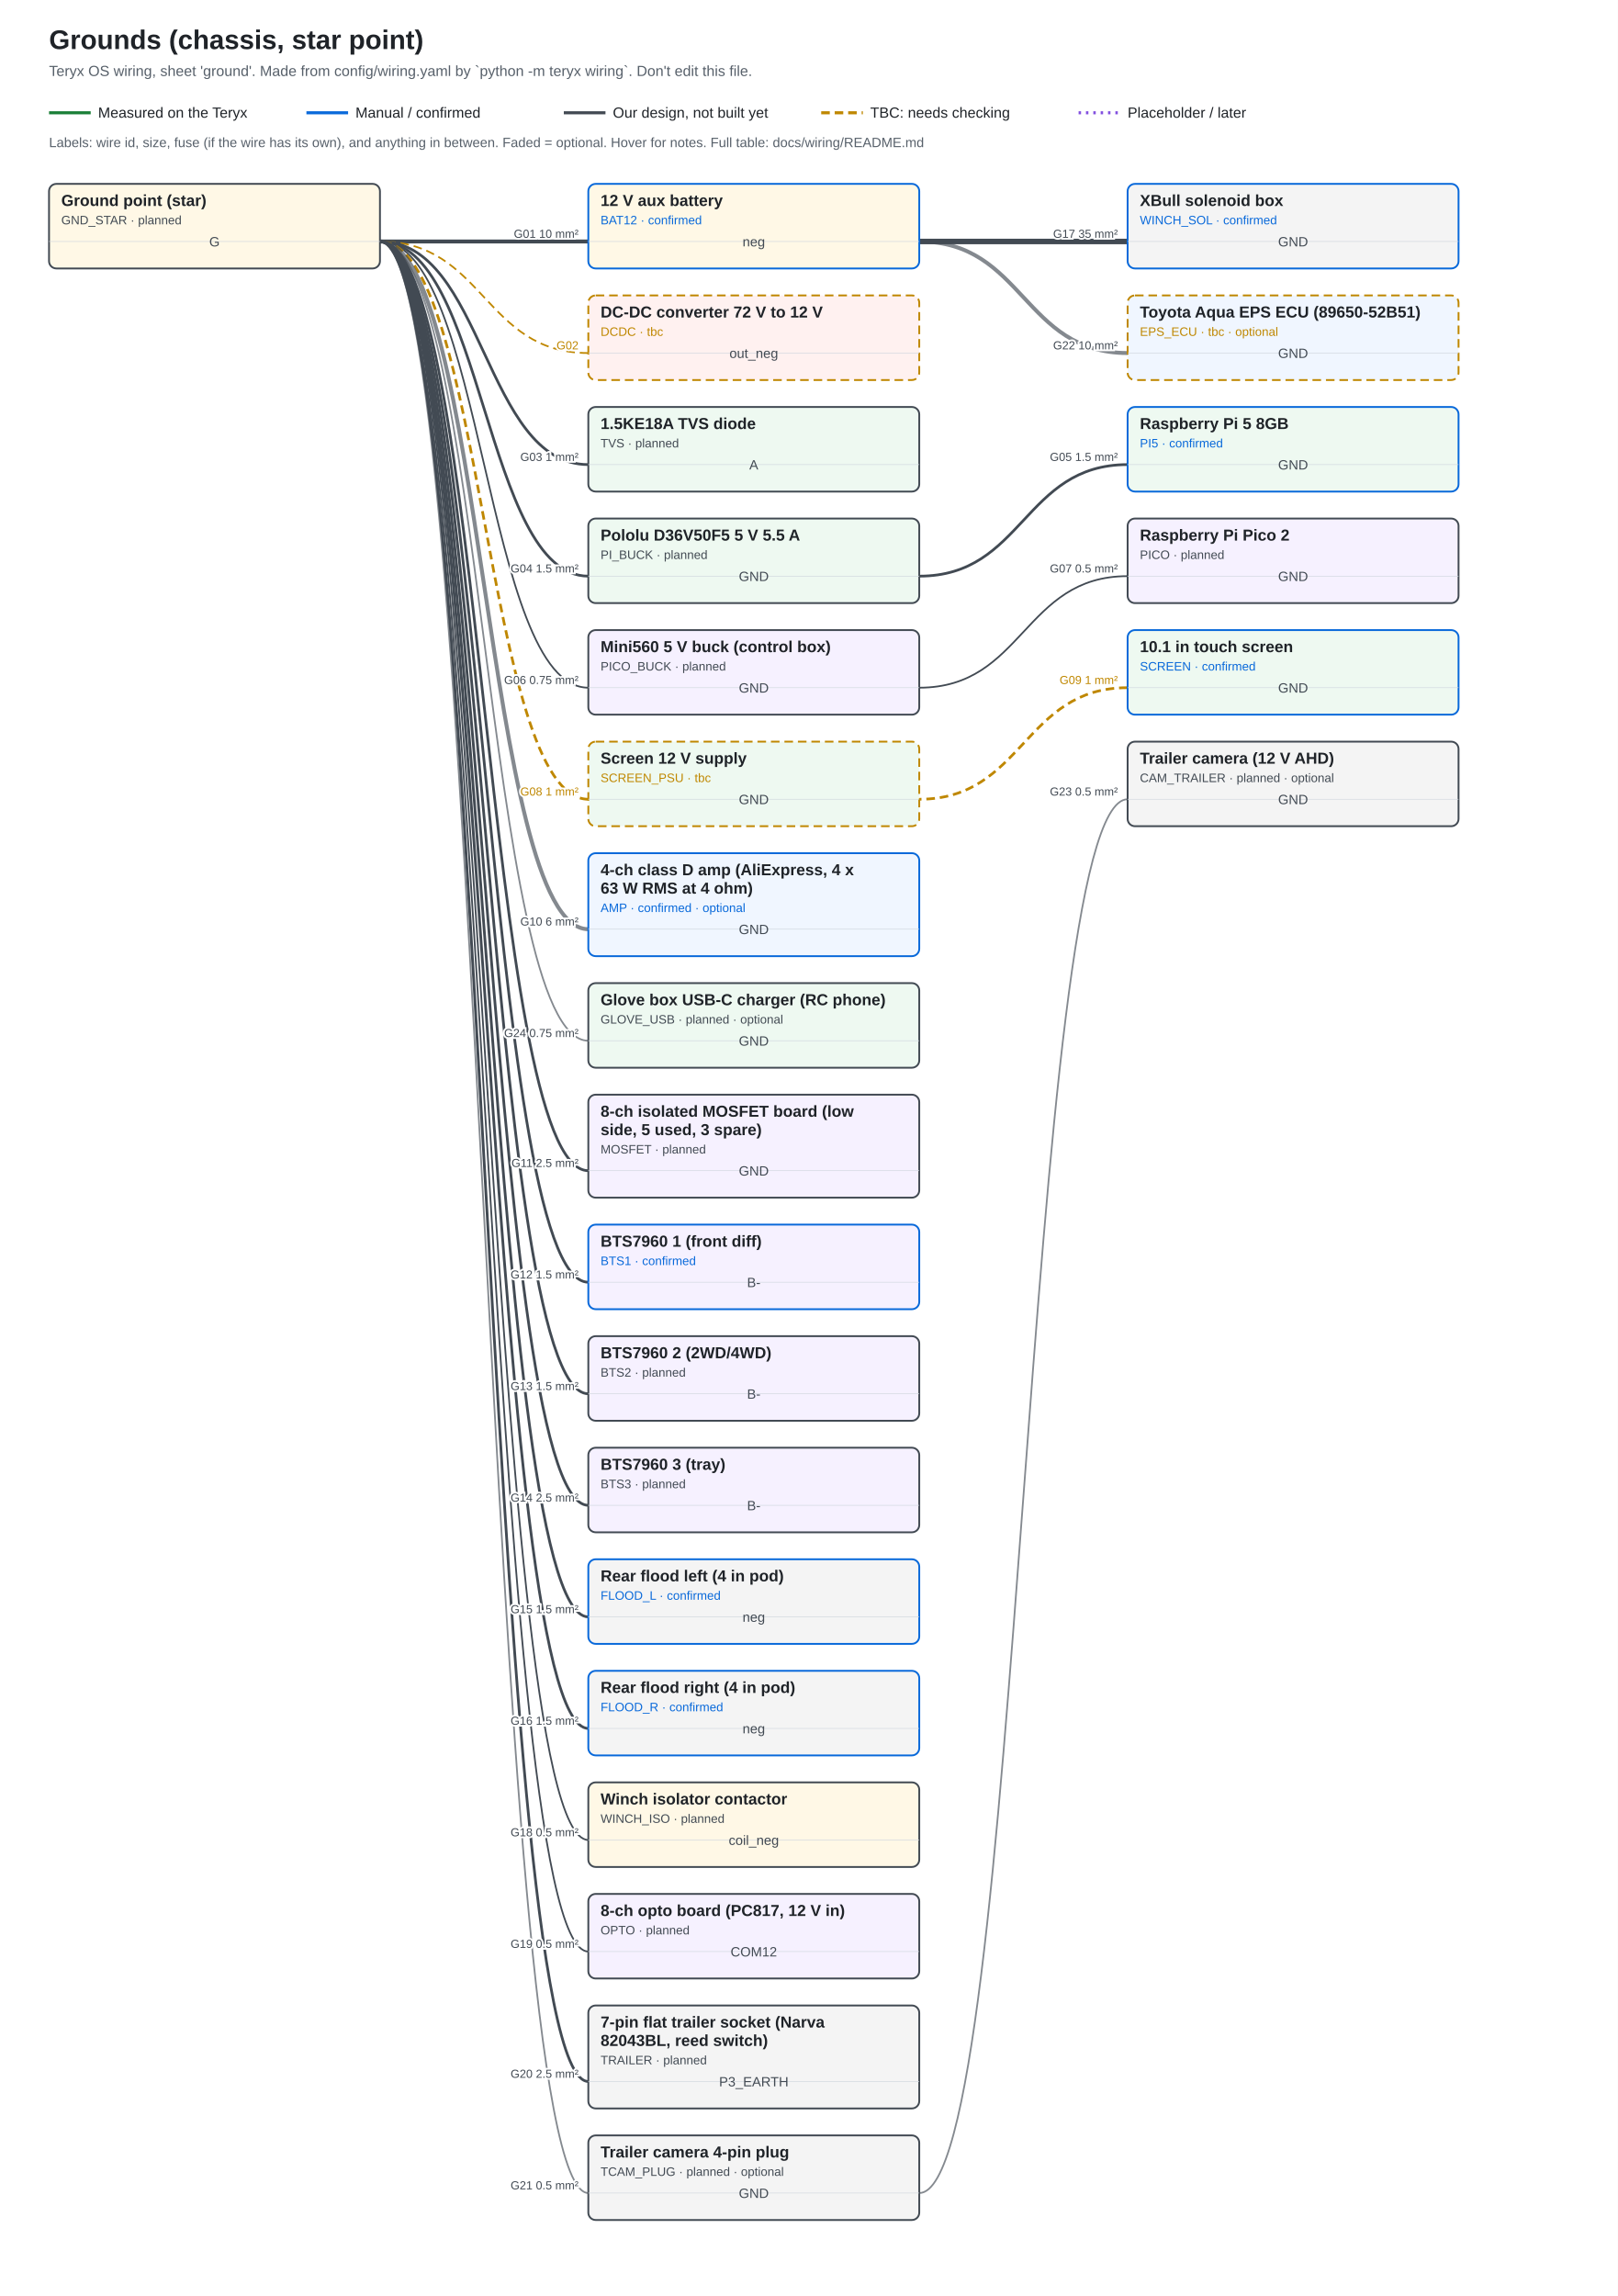
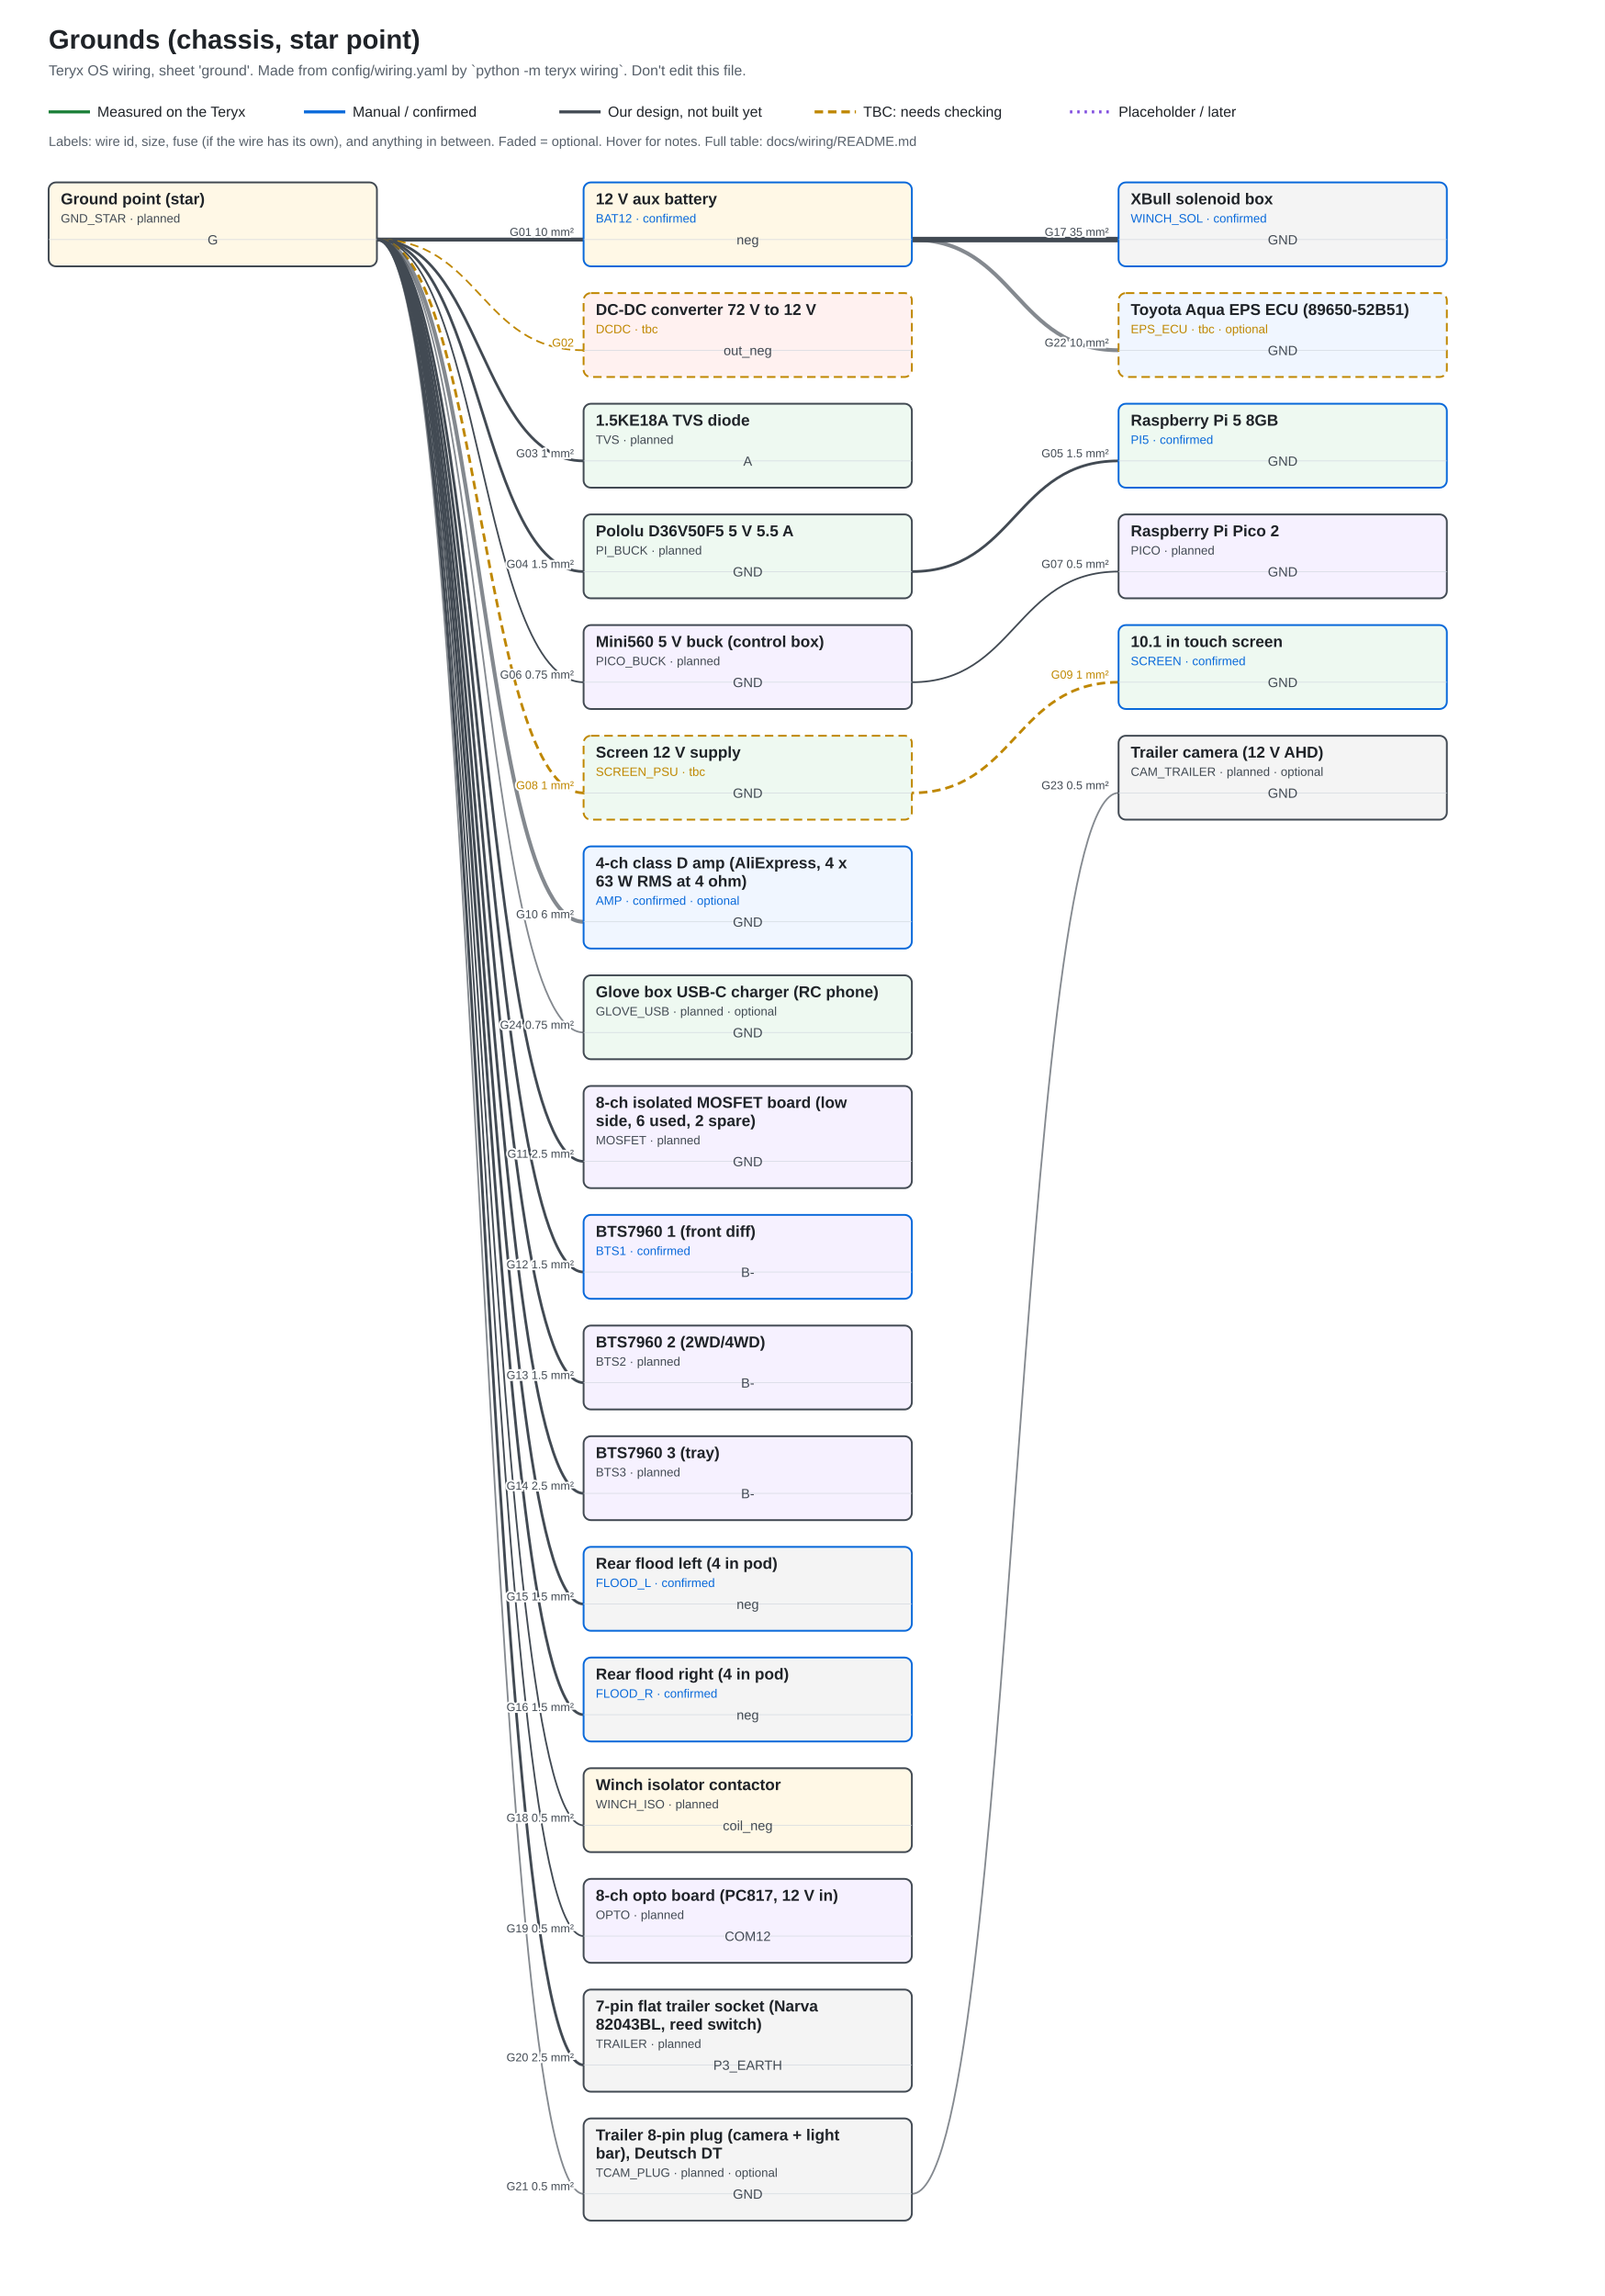
- <svg xmlns="http://www.w3.org/2000/svg" viewBox="0 0 1320 1873" width="1320" height="1873" font-family="Arial, Helvetica, sans-serif" data-sheet="ground">
-   <rect width="1320" height="1873" fill="#ffffff" />
+ <svg xmlns="http://www.w3.org/2000/svg" viewBox="0 0 1320 1888" width="1320" height="1888" font-family="Arial, Helvetica, sans-serif" data-sheet="ground">
+   <rect width="1320" height="1888" fill="#ffffff" />
  <text x="40" y="40" font-size="22" text-anchor="start" font-weight="bold" fill="#1f2328">Grounds (chassis, star point)</text>
  <text x="40" y="62" font-size="12" text-anchor="start" font-weight="normal" fill="#57606a">Teryx OS wiring, sheet 'ground'. Made from config/wiring.yaml by `python -m teryx wiring`. Don't edit this file.</text>
  <line x1="40" y1="92" x2="74" y2="92" stroke="#1a7f37" stroke-width="2.5" />
  <text x="80" y="96" font-size="12" text-anchor="start" font-weight="normal" fill="#1f2328">Measured on the Teryx</text>
  <line x1="250" y1="92" x2="284" y2="92" stroke="#0969da" stroke-width="2.5" />
  <text x="290" y="96" font-size="12" text-anchor="start" font-weight="normal" fill="#1f2328">Manual / confirmed</text>
  <line x1="460" y1="92" x2="494" y2="92" stroke="#424a53" stroke-width="2.5" />
  <text x="500" y="96" font-size="12" text-anchor="start" font-weight="normal" fill="#1f2328">Our design, not built yet</text>
  <line x1="670" y1="92" x2="704" y2="92" stroke="#bf8700" stroke-width="2.5" stroke-dasharray="7 4" />
  <text x="710" y="96" font-size="12" text-anchor="start" font-weight="normal" fill="#1f2328">TBC: needs checking</text>
  <line x1="880" y1="92" x2="914" y2="92" stroke="#8250df" stroke-width="2.5" stroke-dasharray="2 4" />
  <text x="920" y="96" font-size="12" text-anchor="start" font-weight="normal" fill="#1f2328">Placeholder / later</text>
  <text x="40" y="120" font-size="11" text-anchor="start" font-weight="normal" fill="#57606a">Labels: wire id, size, fuse (if the wire has its own), and anything in between. Faded = optional. Hover for notes. Full table: docs/wiring/README.md</text>
  <g data-wire="G01" data-from="BAT12.neg" data-to="GND_STAR.G" data-status="planned">
    <path d="M480,197 C395,197 395,197 310,197" fill="none" stroke="#424a53" stroke-width="3.2" />
  </g>
  <g data-wire="G02" data-from="DCDC.out_neg" data-to="GND_STAR.G" data-status="tbc">
    <path d="M480,288 C395,288 395,197 310,197" fill="none" stroke="#bf8700" stroke-width="1.4" stroke-dasharray="7 4" />
  </g>
  <g data-wire="G03" data-from="TVS.A" data-to="GND_STAR.G" data-status="planned">
    <path d="M480,379 C395,379 395,197 310,197" fill="none" stroke="#424a53" stroke-width="2.2" />
  </g>
  <g data-wire="G04" data-from="PI_BUCK.GND" data-to="GND_STAR.G" data-status="planned">
    <path d="M480,470 C395,470 395,197 310,197" fill="none" stroke="#424a53" stroke-width="2.2" />
  </g>
  <g data-wire="G05" data-from="PI5.GND" data-to="PI_BUCK.GND" data-status="planned">
    <path d="M920,379 C835,379 835,470 750,470" fill="none" stroke="#424a53" stroke-width="2.2" />
  </g>
  <g data-wire="G06" data-from="PICO_BUCK.GND" data-to="GND_STAR.G" data-status="planned">
    <path d="M480,561 C395,561 395,197 310,197" fill="none" stroke="#424a53" stroke-width="1.4" />
  </g>
  <g data-wire="G07" data-from="PICO.GND" data-to="PICO_BUCK.GND" data-status="planned">
    <path d="M920,470 C835,470 835,561 750,561" fill="none" stroke="#424a53" stroke-width="1.4" />
  </g>
  <g data-wire="G08" data-from="SCREEN_PSU.GND" data-to="GND_STAR.G" data-status="tbc">
    <path d="M480,652 C395,652 395,197 310,197" fill="none" stroke="#bf8700" stroke-width="2.2" stroke-dasharray="7 4" />
  </g>
  <g data-wire="G09" data-from="SCREEN.GND" data-to="SCREEN_PSU.GND" data-status="tbc">
    <path d="M920,561 C835,561 835,652 750,652" fill="none" stroke="#bf8700" stroke-width="2.2" stroke-dasharray="7 4" />
  </g>
  <g data-wire="G10" data-from="AMP.GND" data-to="GND_STAR.G" data-status="planned">
    <path d="M480,758 C395,758 395,197 310,197" fill="none" stroke="#424a53" stroke-width="3.2" stroke-opacity="0.65" />
  </g>
  <g data-wire="G24" data-from="GLOVE_USB.GND" data-to="GND_STAR.G" data-status="planned">
    <path d="M480,849 C395,849 395,197 310,197" fill="none" stroke="#424a53" stroke-width="1.4" stroke-opacity="0.65" />
  </g>
  <g data-wire="G11" data-from="MOSFET.GND" data-to="GND_STAR.G" data-status="planned">
    <path d="M480,955 C395,955 395,197 310,197" fill="none" stroke="#424a53" stroke-width="2.2" />
  </g>
  <g data-wire="G12" data-from="BTS1.B-" data-to="GND_STAR.G" data-status="planned">
    <path d="M480,1046 C395,1046 395,197 310,197" fill="none" stroke="#424a53" stroke-width="2.2" />
  </g>
  <g data-wire="G13" data-from="BTS2.B-" data-to="GND_STAR.G" data-status="planned">
    <path d="M480,1137 C395,1137 395,197 310,197" fill="none" stroke="#424a53" stroke-width="2.2" />
  </g>
  <g data-wire="G14" data-from="BTS3.B-" data-to="GND_STAR.G" data-status="planned">
    <path d="M480,1228 C395,1228 395,197 310,197" fill="none" stroke="#424a53" stroke-width="2.2" />
  </g>
  <g data-wire="G15" data-from="FLOOD_L.neg" data-to="GND_STAR.G" data-status="planned">
    <path d="M480,1319 C395,1319 395,197 310,197" fill="none" stroke="#424a53" stroke-width="2.2" />
  </g>
  <g data-wire="G16" data-from="FLOOD_R.neg" data-to="GND_STAR.G" data-status="planned">
    <path d="M480,1410 C395,1410 395,197 310,197" fill="none" stroke="#424a53" stroke-width="2.2" />
  </g>
  <g data-wire="G17" data-from="WINCH_SOL.GND" data-to="BAT12.neg" data-status="planned">
    <path d="M920,197 C835,197 835,197 750,197" fill="none" stroke="#424a53" stroke-width="4.5" />
  </g>
  <g data-wire="G18" data-from="WINCH_ISO.coil_neg" data-to="GND_STAR.G" data-status="planned">
    <path d="M480,1501 C395,1501 395,197 310,197" fill="none" stroke="#424a53" stroke-width="1.4" />
  </g>
  <g data-wire="G19" data-from="OPTO.COM12" data-to="GND_STAR.G" data-status="planned">
    <path d="M480,1592 C395,1592 395,197 310,197" fill="none" stroke="#424a53" stroke-width="1.4" />
  </g>
  <g data-wire="G20" data-from="TRAILER.P3_EARTH" data-to="GND_STAR.G" data-status="planned">
    <path d="M480,1698 C395,1698 395,197 310,197" fill="none" stroke="#424a53" stroke-width="2.2" />
  </g>
  <g data-wire="G21" data-from="TCAM_PLUG.GND" data-to="GND_STAR.G" data-status="planned">
-     <path d="M480,1789 C395,1789 395,197 310,197" fill="none" stroke="#424a53" stroke-width="1.4" stroke-opacity="0.65" />
+     <path d="M480,1804 C395,1804 395,197 310,197" fill="none" stroke="#424a53" stroke-width="1.4" stroke-opacity="0.65" />
  </g>
  <g data-wire="G22" data-from="EPS_ECU.GND" data-to="BAT12.neg" data-status="planned">
    <path d="M920,288 C835,288 835,197 750,197" fill="none" stroke="#424a53" stroke-width="3.2" stroke-opacity="0.65" />
  </g>
  <g data-wire="G23" data-from="CAM_TRAILER.GND" data-to="TCAM_PLUG.GND" data-status="planned">
-     <path d="M920,652 C835,652 835,1789 750,1789" fill="none" stroke="#424a53" stroke-width="1.4" stroke-opacity="0.65" />
+     <path d="M920,652 C835,652 835,1804 750,1804" fill="none" stroke="#424a53" stroke-width="1.4" stroke-opacity="0.65" />
  </g>
  <g data-device="GND_STAR" data-status="planned">
    <rect x="40" y="150" width="270" height="69" rx="6" fill="#fff8e6" stroke="#424a53" stroke-width="1.5" />
    <text x="50" y="168" font-size="13" text-anchor="start" font-weight="bold" fill="#1f2328">Ground point (star)</text>
    <text x="50" y="183" font-size="10" text-anchor="start" font-weight="normal" fill="#424a53">GND_STAR · planned</text>
    <line x1="40" y1="197" x2="310" y2="197" stroke="#d0d7de" stroke-width="0.5" />
    <text x="175" y="201" font-size="11" text-anchor="middle" font-weight="normal" fill="#424a53">G</text>
  </g>
  <g data-device="BAT12" data-status="confirmed">
    <rect x="480" y="150" width="270" height="69" rx="6" fill="#fff8e6" stroke="#0969da" stroke-width="1.5" />
    <text x="490" y="168" font-size="13" text-anchor="start" font-weight="bold" fill="#1f2328">12 V aux battery</text>
    <text x="490" y="183" font-size="10" text-anchor="start" font-weight="normal" fill="#0969da">BAT12 · confirmed</text>
    <line x1="480" y1="197" x2="750" y2="197" stroke="#d0d7de" stroke-width="0.5" />
    <text x="615" y="201" font-size="11" text-anchor="middle" font-weight="normal" fill="#424a53">neg</text>
  </g>
  <g data-device="DCDC" data-status="tbc">
    <rect x="480" y="241" width="270" height="69" rx="6" fill="#fff1f0" stroke="#bf8700" stroke-width="1.5" stroke-dasharray="7 4" />
    <text x="490" y="259" font-size="13" text-anchor="start" font-weight="bold" fill="#1f2328">DC-DC converter 72 V to 12 V</text>
    <text x="490" y="274" font-size="10" text-anchor="start" font-weight="normal" fill="#bf8700">DCDC · tbc</text>
    <line x1="480" y1="288" x2="750" y2="288" stroke="#d0d7de" stroke-width="0.5" />
    <text x="615" y="292" font-size="11" text-anchor="middle" font-weight="normal" fill="#424a53">out_neg</text>
  </g>
  <g data-device="TVS" data-status="planned">
    <rect x="480" y="332" width="270" height="69" rx="6" fill="#eef9f1" stroke="#424a53" stroke-width="1.5" />
    <text x="490" y="350" font-size="13" text-anchor="start" font-weight="bold" fill="#1f2328">1.5KE18A TVS diode</text>
    <text x="490" y="365" font-size="10" text-anchor="start" font-weight="normal" fill="#424a53">TVS · planned</text>
    <line x1="480" y1="379" x2="750" y2="379" stroke="#d0d7de" stroke-width="0.5" />
    <text x="615" y="383" font-size="11" text-anchor="middle" font-weight="normal" fill="#424a53">A</text>
  </g>
  <g data-device="PI_BUCK" data-status="planned">
    <rect x="480" y="423" width="270" height="69" rx="6" fill="#eef9f1" stroke="#424a53" stroke-width="1.5" />
    <text x="490" y="441" font-size="13" text-anchor="start" font-weight="bold" fill="#1f2328">Pololu D36V50F5 5 V 5.5 A</text>
    <text x="490" y="456" font-size="10" text-anchor="start" font-weight="normal" fill="#424a53">PI_BUCK · planned</text>
    <line x1="480" y1="470" x2="750" y2="470" stroke="#d0d7de" stroke-width="0.5" />
    <text x="615" y="474" font-size="11" text-anchor="middle" font-weight="normal" fill="#424a53">GND</text>
  </g>
  <g data-device="PICO_BUCK" data-status="planned">
    <rect x="480" y="514" width="270" height="69" rx="6" fill="#f6f1ff" stroke="#424a53" stroke-width="1.5" />
    <text x="490" y="532" font-size="13" text-anchor="start" font-weight="bold" fill="#1f2328">Mini560 5 V buck (control box)</text>
    <text x="490" y="547" font-size="10" text-anchor="start" font-weight="normal" fill="#424a53">PICO_BUCK · planned</text>
    <line x1="480" y1="561" x2="750" y2="561" stroke="#d0d7de" stroke-width="0.5" />
    <text x="615" y="565" font-size="11" text-anchor="middle" font-weight="normal" fill="#424a53">GND</text>
  </g>
  <g data-device="SCREEN_PSU" data-status="tbc">
    <rect x="480" y="605" width="270" height="69" rx="6" fill="#eef9f1" stroke="#bf8700" stroke-width="1.5" stroke-dasharray="7 4" />
    <text x="490" y="623" font-size="13" text-anchor="start" font-weight="bold" fill="#1f2328">Screen 12 V supply</text>
    <text x="490" y="638" font-size="10" text-anchor="start" font-weight="normal" fill="#bf8700">SCREEN_PSU · tbc</text>
    <line x1="480" y1="652" x2="750" y2="652" stroke="#d0d7de" stroke-width="0.5" />
    <text x="615" y="656" font-size="11" text-anchor="middle" font-weight="normal" fill="#424a53">GND</text>
  </g>
  <g data-device="AMP" data-status="confirmed">
    <rect x="480" y="696" width="270" height="84" rx="6" fill="#f0f6ff" stroke="#0969da" stroke-width="1.5" />
    <text x="490" y="714" font-size="13" text-anchor="start" font-weight="bold" fill="#1f2328">4-ch class D amp (AliExpress, 4 x</text>
    <text x="490" y="729" font-size="13" text-anchor="start" font-weight="bold" fill="#1f2328">63 W RMS at 4 ohm)</text>
    <text x="490" y="744" font-size="10" text-anchor="start" font-weight="normal" fill="#0969da">AMP · confirmed · optional</text>
    <line x1="480" y1="758" x2="750" y2="758" stroke="#d0d7de" stroke-width="0.5" />
    <text x="615" y="762" font-size="11" text-anchor="middle" font-weight="normal" fill="#424a53">GND</text>
  </g>
  <g data-device="GLOVE_USB" data-status="planned">
    <rect x="480" y="802" width="270" height="69" rx="6" fill="#eef9f1" stroke="#424a53" stroke-width="1.5" />
    <text x="490" y="820" font-size="13" text-anchor="start" font-weight="bold" fill="#1f2328">Glove box USB-C charger (RC phone)</text>
    <text x="490" y="835" font-size="10" text-anchor="start" font-weight="normal" fill="#424a53">GLOVE_USB · planned · optional</text>
    <line x1="480" y1="849" x2="750" y2="849" stroke="#d0d7de" stroke-width="0.5" />
    <text x="615" y="853" font-size="11" text-anchor="middle" font-weight="normal" fill="#424a53">GND</text>
  </g>
  <g data-device="MOSFET" data-status="planned">
    <rect x="480" y="893" width="270" height="84" rx="6" fill="#f6f1ff" stroke="#424a53" stroke-width="1.5" />
    <text x="490" y="911" font-size="13" text-anchor="start" font-weight="bold" fill="#1f2328">8-ch isolated MOSFET board (low</text>
-     <text x="490" y="926" font-size="13" text-anchor="start" font-weight="bold" fill="#1f2328">side, 5 used, 3 spare)</text>
+     <text x="490" y="926" font-size="13" text-anchor="start" font-weight="bold" fill="#1f2328">side, 6 used, 2 spare)</text>
    <text x="490" y="941" font-size="10" text-anchor="start" font-weight="normal" fill="#424a53">MOSFET · planned</text>
    <line x1="480" y1="955" x2="750" y2="955" stroke="#d0d7de" stroke-width="0.5" />
    <text x="615" y="959" font-size="11" text-anchor="middle" font-weight="normal" fill="#424a53">GND</text>
  </g>
  <g data-device="BTS1" data-status="confirmed">
    <rect x="480" y="999" width="270" height="69" rx="6" fill="#f6f1ff" stroke="#0969da" stroke-width="1.5" />
    <text x="490" y="1017" font-size="13" text-anchor="start" font-weight="bold" fill="#1f2328">BTS7960 1 (front diff)</text>
    <text x="490" y="1032" font-size="10" text-anchor="start" font-weight="normal" fill="#0969da">BTS1 · confirmed</text>
    <line x1="480" y1="1046" x2="750" y2="1046" stroke="#d0d7de" stroke-width="0.5" />
    <text x="615" y="1050" font-size="11" text-anchor="middle" font-weight="normal" fill="#424a53">B-</text>
  </g>
  <g data-device="BTS2" data-status="planned">
    <rect x="480" y="1090" width="270" height="69" rx="6" fill="#f6f1ff" stroke="#424a53" stroke-width="1.5" />
    <text x="490" y="1108" font-size="13" text-anchor="start" font-weight="bold" fill="#1f2328">BTS7960 2 (2WD/4WD)</text>
    <text x="490" y="1123" font-size="10" text-anchor="start" font-weight="normal" fill="#424a53">BTS2 · planned</text>
    <line x1="480" y1="1137" x2="750" y2="1137" stroke="#d0d7de" stroke-width="0.5" />
    <text x="615" y="1141" font-size="11" text-anchor="middle" font-weight="normal" fill="#424a53">B-</text>
  </g>
  <g data-device="BTS3" data-status="planned">
    <rect x="480" y="1181" width="270" height="69" rx="6" fill="#f6f1ff" stroke="#424a53" stroke-width="1.5" />
    <text x="490" y="1199" font-size="13" text-anchor="start" font-weight="bold" fill="#1f2328">BTS7960 3 (tray)</text>
    <text x="490" y="1214" font-size="10" text-anchor="start" font-weight="normal" fill="#424a53">BTS3 · planned</text>
    <line x1="480" y1="1228" x2="750" y2="1228" stroke="#d0d7de" stroke-width="0.5" />
    <text x="615" y="1232" font-size="11" text-anchor="middle" font-weight="normal" fill="#424a53">B-</text>
  </g>
  <g data-device="FLOOD_L" data-status="confirmed">
    <rect x="480" y="1272" width="270" height="69" rx="6" fill="#f4f4f4" stroke="#0969da" stroke-width="1.5" />
    <text x="490" y="1290" font-size="13" text-anchor="start" font-weight="bold" fill="#1f2328">Rear flood left (4 in pod)</text>
    <text x="490" y="1305" font-size="10" text-anchor="start" font-weight="normal" fill="#0969da">FLOOD_L · confirmed</text>
    <line x1="480" y1="1319" x2="750" y2="1319" stroke="#d0d7de" stroke-width="0.5" />
    <text x="615" y="1323" font-size="11" text-anchor="middle" font-weight="normal" fill="#424a53">neg</text>
  </g>
  <g data-device="FLOOD_R" data-status="confirmed">
    <rect x="480" y="1363" width="270" height="69" rx="6" fill="#f4f4f4" stroke="#0969da" stroke-width="1.5" />
    <text x="490" y="1381" font-size="13" text-anchor="start" font-weight="bold" fill="#1f2328">Rear flood right (4 in pod)</text>
    <text x="490" y="1396" font-size="10" text-anchor="start" font-weight="normal" fill="#0969da">FLOOD_R · confirmed</text>
    <line x1="480" y1="1410" x2="750" y2="1410" stroke="#d0d7de" stroke-width="0.5" />
    <text x="615" y="1414" font-size="11" text-anchor="middle" font-weight="normal" fill="#424a53">neg</text>
  </g>
  <g data-device="WINCH_ISO" data-status="planned">
    <rect x="480" y="1454" width="270" height="69" rx="6" fill="#fff8e6" stroke="#424a53" stroke-width="1.5" />
    <text x="490" y="1472" font-size="13" text-anchor="start" font-weight="bold" fill="#1f2328">Winch isolator contactor</text>
    <text x="490" y="1487" font-size="10" text-anchor="start" font-weight="normal" fill="#424a53">WINCH_ISO · planned</text>
    <line x1="480" y1="1501" x2="750" y2="1501" stroke="#d0d7de" stroke-width="0.5" />
    <text x="615" y="1505" font-size="11" text-anchor="middle" font-weight="normal" fill="#424a53">coil_neg</text>
  </g>
  <g data-device="OPTO" data-status="planned">
    <rect x="480" y="1545" width="270" height="69" rx="6" fill="#f6f1ff" stroke="#424a53" stroke-width="1.5" />
    <text x="490" y="1563" font-size="13" text-anchor="start" font-weight="bold" fill="#1f2328">8-ch opto board (PC817, 12 V in)</text>
    <text x="490" y="1578" font-size="10" text-anchor="start" font-weight="normal" fill="#424a53">OPTO · planned</text>
    <line x1="480" y1="1592" x2="750" y2="1592" stroke="#d0d7de" stroke-width="0.5" />
    <text x="615" y="1596" font-size="11" text-anchor="middle" font-weight="normal" fill="#424a53">COM12</text>
  </g>
  <g data-device="TRAILER" data-status="planned">
    <rect x="480" y="1636" width="270" height="84" rx="6" fill="#f4f4f4" stroke="#424a53" stroke-width="1.5" />
    <text x="490" y="1654" font-size="13" text-anchor="start" font-weight="bold" fill="#1f2328">7-pin flat trailer socket (Narva</text>
    <text x="490" y="1669" font-size="13" text-anchor="start" font-weight="bold" fill="#1f2328">82043BL, reed switch)</text>
    <text x="490" y="1684" font-size="10" text-anchor="start" font-weight="normal" fill="#424a53">TRAILER · planned</text>
    <line x1="480" y1="1698" x2="750" y2="1698" stroke="#d0d7de" stroke-width="0.5" />
    <text x="615" y="1702" font-size="11" text-anchor="middle" font-weight="normal" fill="#424a53">P3_EARTH</text>
  </g>
  <g data-device="TCAM_PLUG" data-status="planned">
-     <rect x="480" y="1742" width="270" height="69" rx="6" fill="#f4f4f4" stroke="#424a53" stroke-width="1.5" />
-     <text x="490" y="1760" font-size="13" text-anchor="start" font-weight="bold" fill="#1f2328">Trailer camera 4-pin plug</text>
-     <text x="490" y="1775" font-size="10" text-anchor="start" font-weight="normal" fill="#424a53">TCAM_PLUG · planned · optional</text>
-     <line x1="480" y1="1789" x2="750" y2="1789" stroke="#d0d7de" stroke-width="0.5" />
-     <text x="615" y="1793" font-size="11" text-anchor="middle" font-weight="normal" fill="#424a53">GND</text>
+     <rect x="480" y="1742" width="270" height="84" rx="6" fill="#f4f4f4" stroke="#424a53" stroke-width="1.5" />
+     <text x="490" y="1760" font-size="13" text-anchor="start" font-weight="bold" fill="#1f2328">Trailer 8-pin plug (camera + light</text>
+     <text x="490" y="1775" font-size="13" text-anchor="start" font-weight="bold" fill="#1f2328">bar), Deutsch DT</text>
+     <text x="490" y="1790" font-size="10" text-anchor="start" font-weight="normal" fill="#424a53">TCAM_PLUG · planned · optional</text>
+     <line x1="480" y1="1804" x2="750" y2="1804" stroke="#d0d7de" stroke-width="0.5" />
+     <text x="615" y="1808" font-size="11" text-anchor="middle" font-weight="normal" fill="#424a53">GND</text>
  </g>
  <g data-device="WINCH_SOL" data-status="confirmed">
    <rect x="920" y="150" width="270" height="69" rx="6" fill="#f4f4f4" stroke="#0969da" stroke-width="1.5" />
    <text x="930" y="168" font-size="13" text-anchor="start" font-weight="bold" fill="#1f2328">XBull solenoid box</text>
    <text x="930" y="183" font-size="10" text-anchor="start" font-weight="normal" fill="#0969da">WINCH_SOL · confirmed</text>
    <line x1="920" y1="197" x2="1190" y2="197" stroke="#d0d7de" stroke-width="0.5" />
    <text x="1055" y="201" font-size="11" text-anchor="middle" font-weight="normal" fill="#424a53">GND</text>
  </g>
  <g data-device="EPS_ECU" data-status="tbc">
    <rect x="920" y="241" width="270" height="69" rx="6" fill="#f0f6ff" stroke="#bf8700" stroke-width="1.5" stroke-dasharray="7 4" />
    <text x="930" y="259" font-size="13" text-anchor="start" font-weight="bold" fill="#1f2328">Toyota Aqua EPS ECU (89650-52B51)</text>
    <text x="930" y="274" font-size="10" text-anchor="start" font-weight="normal" fill="#bf8700">EPS_ECU · tbc · optional</text>
    <line x1="920" y1="288" x2="1190" y2="288" stroke="#d0d7de" stroke-width="0.5" />
    <text x="1055" y="292" font-size="11" text-anchor="middle" font-weight="normal" fill="#424a53">GND</text>
  </g>
  <g data-device="PI5" data-status="confirmed">
    <rect x="920" y="332" width="270" height="69" rx="6" fill="#eef9f1" stroke="#0969da" stroke-width="1.5" />
    <text x="930" y="350" font-size="13" text-anchor="start" font-weight="bold" fill="#1f2328">Raspberry Pi 5 8GB</text>
    <text x="930" y="365" font-size="10" text-anchor="start" font-weight="normal" fill="#0969da">PI5 · confirmed</text>
    <line x1="920" y1="379" x2="1190" y2="379" stroke="#d0d7de" stroke-width="0.5" />
    <text x="1055" y="383" font-size="11" text-anchor="middle" font-weight="normal" fill="#424a53">GND</text>
  </g>
  <g data-device="PICO" data-status="planned">
    <rect x="920" y="423" width="270" height="69" rx="6" fill="#f6f1ff" stroke="#424a53" stroke-width="1.5" />
    <text x="930" y="441" font-size="13" text-anchor="start" font-weight="bold" fill="#1f2328">Raspberry Pi Pico 2</text>
    <text x="930" y="456" font-size="10" text-anchor="start" font-weight="normal" fill="#424a53">PICO · planned</text>
    <line x1="920" y1="470" x2="1190" y2="470" stroke="#d0d7de" stroke-width="0.5" />
    <text x="1055" y="474" font-size="11" text-anchor="middle" font-weight="normal" fill="#424a53">GND</text>
  </g>
  <g data-device="SCREEN" data-status="confirmed">
    <rect x="920" y="514" width="270" height="69" rx="6" fill="#eef9f1" stroke="#0969da" stroke-width="1.5" />
    <text x="930" y="532" font-size="13" text-anchor="start" font-weight="bold" fill="#1f2328">10.1 in touch screen</text>
    <text x="930" y="547" font-size="10" text-anchor="start" font-weight="normal" fill="#0969da">SCREEN · confirmed</text>
    <line x1="920" y1="561" x2="1190" y2="561" stroke="#d0d7de" stroke-width="0.5" />
    <text x="1055" y="565" font-size="11" text-anchor="middle" font-weight="normal" fill="#424a53">GND</text>
  </g>
  <g data-device="CAM_TRAILER" data-status="planned">
    <rect x="920" y="605" width="270" height="69" rx="6" fill="#f4f4f4" stroke="#424a53" stroke-width="1.5" />
    <text x="930" y="623" font-size="13" text-anchor="start" font-weight="bold" fill="#1f2328">Trailer camera (12 V AHD)</text>
    <text x="930" y="638" font-size="10" text-anchor="start" font-weight="normal" fill="#424a53">CAM_TRAILER · planned · optional</text>
    <line x1="920" y1="652" x2="1190" y2="652" stroke="#d0d7de" stroke-width="0.5" />
    <text x="1055" y="656" font-size="11" text-anchor="middle" font-weight="normal" fill="#424a53">GND</text>
  </g>
  <text x="472" y="194" font-size="9.5" text-anchor="end" font-weight="normal" fill="#424a53" stroke="#ffffff" stroke-width="3" paint-order="stroke">G01  10 mm²</text>
  <text x="472" y="285" font-size="9.5" text-anchor="end" font-weight="normal" fill="#bf8700" stroke="#ffffff" stroke-width="3" paint-order="stroke">G02</text>
  <text x="472" y="376" font-size="9.5" text-anchor="end" font-weight="normal" fill="#424a53" stroke="#ffffff" stroke-width="3" paint-order="stroke">G03  1 mm²</text>
  <text x="472" y="467" font-size="9.5" text-anchor="end" font-weight="normal" fill="#424a53" stroke="#ffffff" stroke-width="3" paint-order="stroke">G04  1.5 mm²</text>
  <text x="912" y="376" font-size="9.5" text-anchor="end" font-weight="normal" fill="#424a53" stroke="#ffffff" stroke-width="3" paint-order="stroke">G05  1.5 mm²</text>
  <text x="472" y="558" font-size="9.5" text-anchor="end" font-weight="normal" fill="#424a53" stroke="#ffffff" stroke-width="3" paint-order="stroke">G06  0.75 mm²</text>
  <text x="912" y="467" font-size="9.5" text-anchor="end" font-weight="normal" fill="#424a53" stroke="#ffffff" stroke-width="3" paint-order="stroke">G07  0.5 mm²</text>
  <text x="472" y="649" font-size="9.5" text-anchor="end" font-weight="normal" fill="#bf8700" stroke="#ffffff" stroke-width="3" paint-order="stroke">G08  1 mm²</text>
  <text x="912" y="558" font-size="9.5" text-anchor="end" font-weight="normal" fill="#bf8700" stroke="#ffffff" stroke-width="3" paint-order="stroke">G09  1 mm²</text>
  <text x="472" y="755" font-size="9.5" text-anchor="end" font-weight="normal" fill="#424a53" stroke="#ffffff" stroke-width="3" paint-order="stroke">G10  6 mm²</text>
  <text x="472" y="846" font-size="9.5" text-anchor="end" font-weight="normal" fill="#424a53" stroke="#ffffff" stroke-width="3" paint-order="stroke">G24  0.75 mm²</text>
  <text x="472" y="952" font-size="9.5" text-anchor="end" font-weight="normal" fill="#424a53" stroke="#ffffff" stroke-width="3" paint-order="stroke">G11  2.5 mm²</text>
  <text x="472" y="1043" font-size="9.5" text-anchor="end" font-weight="normal" fill="#424a53" stroke="#ffffff" stroke-width="3" paint-order="stroke">G12  1.5 mm²</text>
  <text x="472" y="1134" font-size="9.5" text-anchor="end" font-weight="normal" fill="#424a53" stroke="#ffffff" stroke-width="3" paint-order="stroke">G13  1.5 mm²</text>
  <text x="472" y="1225" font-size="9.5" text-anchor="end" font-weight="normal" fill="#424a53" stroke="#ffffff" stroke-width="3" paint-order="stroke">G14  2.5 mm²</text>
  <text x="472" y="1316" font-size="9.5" text-anchor="end" font-weight="normal" fill="#424a53" stroke="#ffffff" stroke-width="3" paint-order="stroke">G15  1.5 mm²</text>
  <text x="472" y="1407" font-size="9.5" text-anchor="end" font-weight="normal" fill="#424a53" stroke="#ffffff" stroke-width="3" paint-order="stroke">G16  1.5 mm²</text>
  <text x="912" y="194" font-size="9.5" text-anchor="end" font-weight="normal" fill="#424a53" stroke="#ffffff" stroke-width="3" paint-order="stroke">G17  35 mm²</text>
  <text x="472" y="1498" font-size="9.5" text-anchor="end" font-weight="normal" fill="#424a53" stroke="#ffffff" stroke-width="3" paint-order="stroke">G18  0.5 mm²</text>
  <text x="472" y="1589" font-size="9.5" text-anchor="end" font-weight="normal" fill="#424a53" stroke="#ffffff" stroke-width="3" paint-order="stroke">G19  0.5 mm²</text>
  <text x="472" y="1695" font-size="9.5" text-anchor="end" font-weight="normal" fill="#424a53" stroke="#ffffff" stroke-width="3" paint-order="stroke">G20  2.5 mm²</text>
-   <text x="472" y="1786" font-size="9.5" text-anchor="end" font-weight="normal" fill="#424a53" stroke="#ffffff" stroke-width="3" paint-order="stroke">G21  0.5 mm²</text>
+   <text x="472" y="1801" font-size="9.5" text-anchor="end" font-weight="normal" fill="#424a53" stroke="#ffffff" stroke-width="3" paint-order="stroke">G21  0.5 mm²</text>
  <text x="912" y="285" font-size="9.5" text-anchor="end" font-weight="normal" fill="#424a53" stroke="#ffffff" stroke-width="3" paint-order="stroke">G22  10 mm²</text>
  <text x="912" y="649" font-size="9.5" text-anchor="end" font-weight="normal" fill="#424a53" stroke="#ffffff" stroke-width="3" paint-order="stroke">G23  0.5 mm²</text>
</svg>
